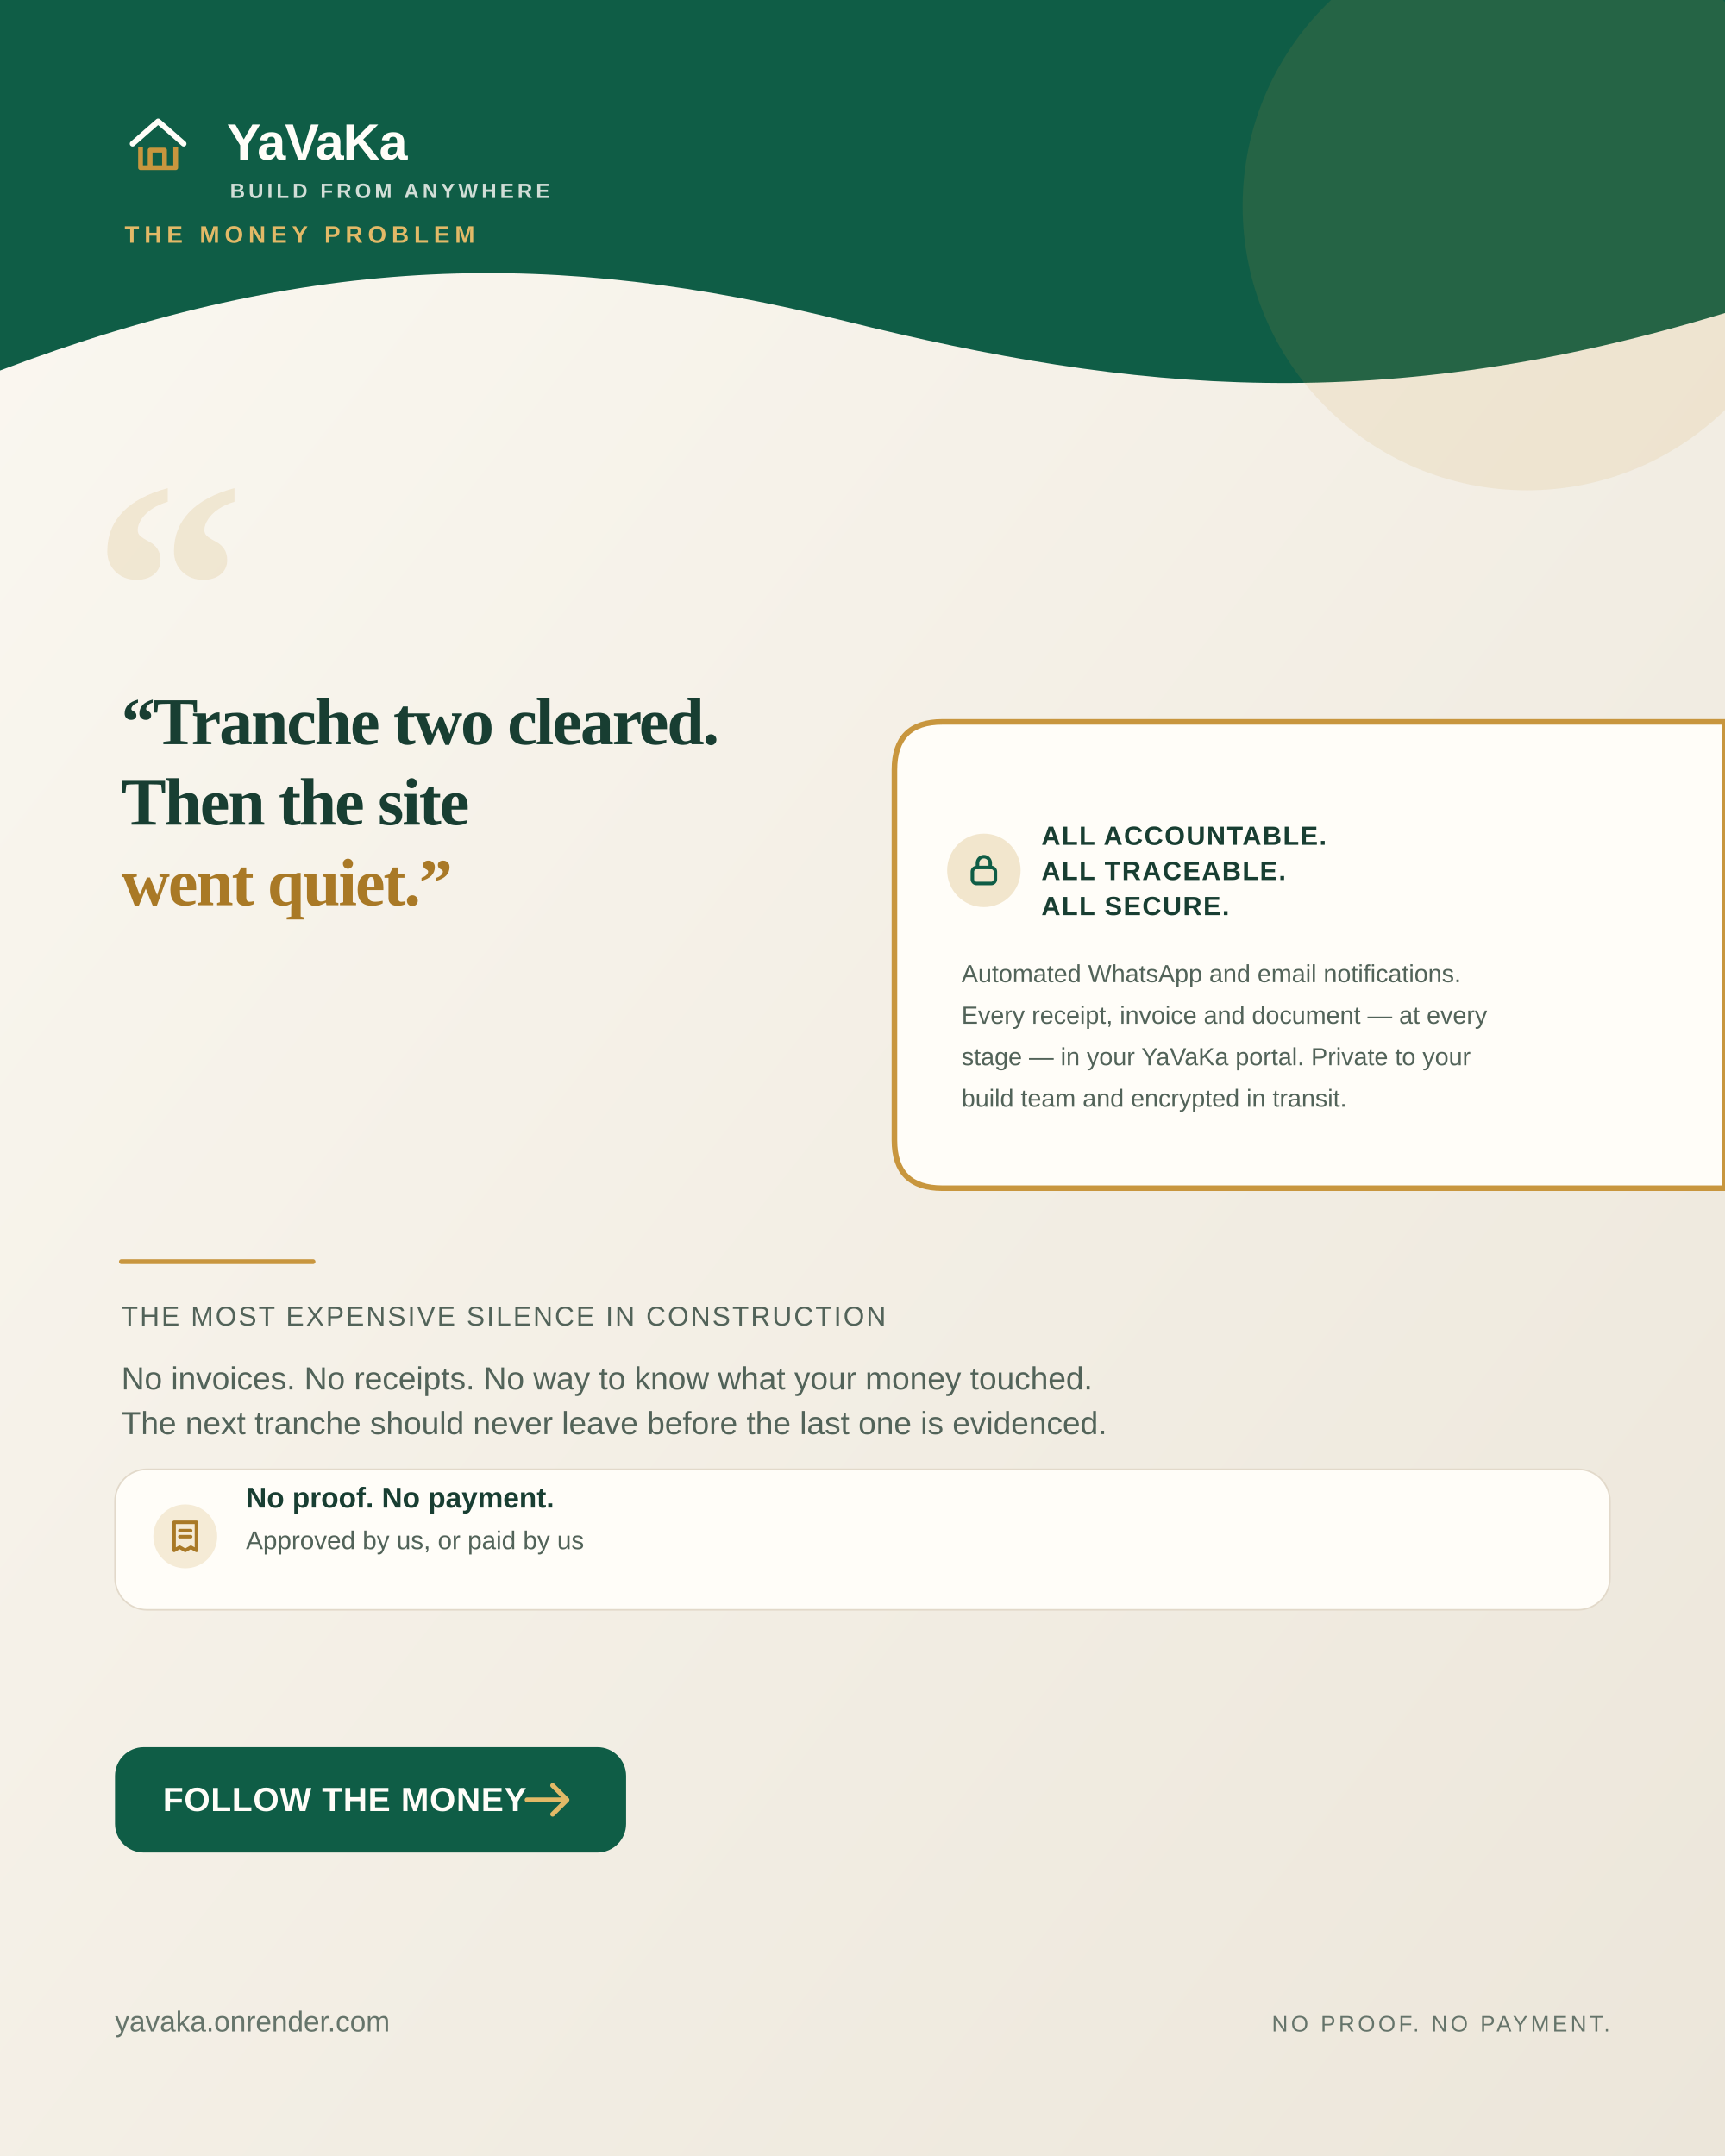
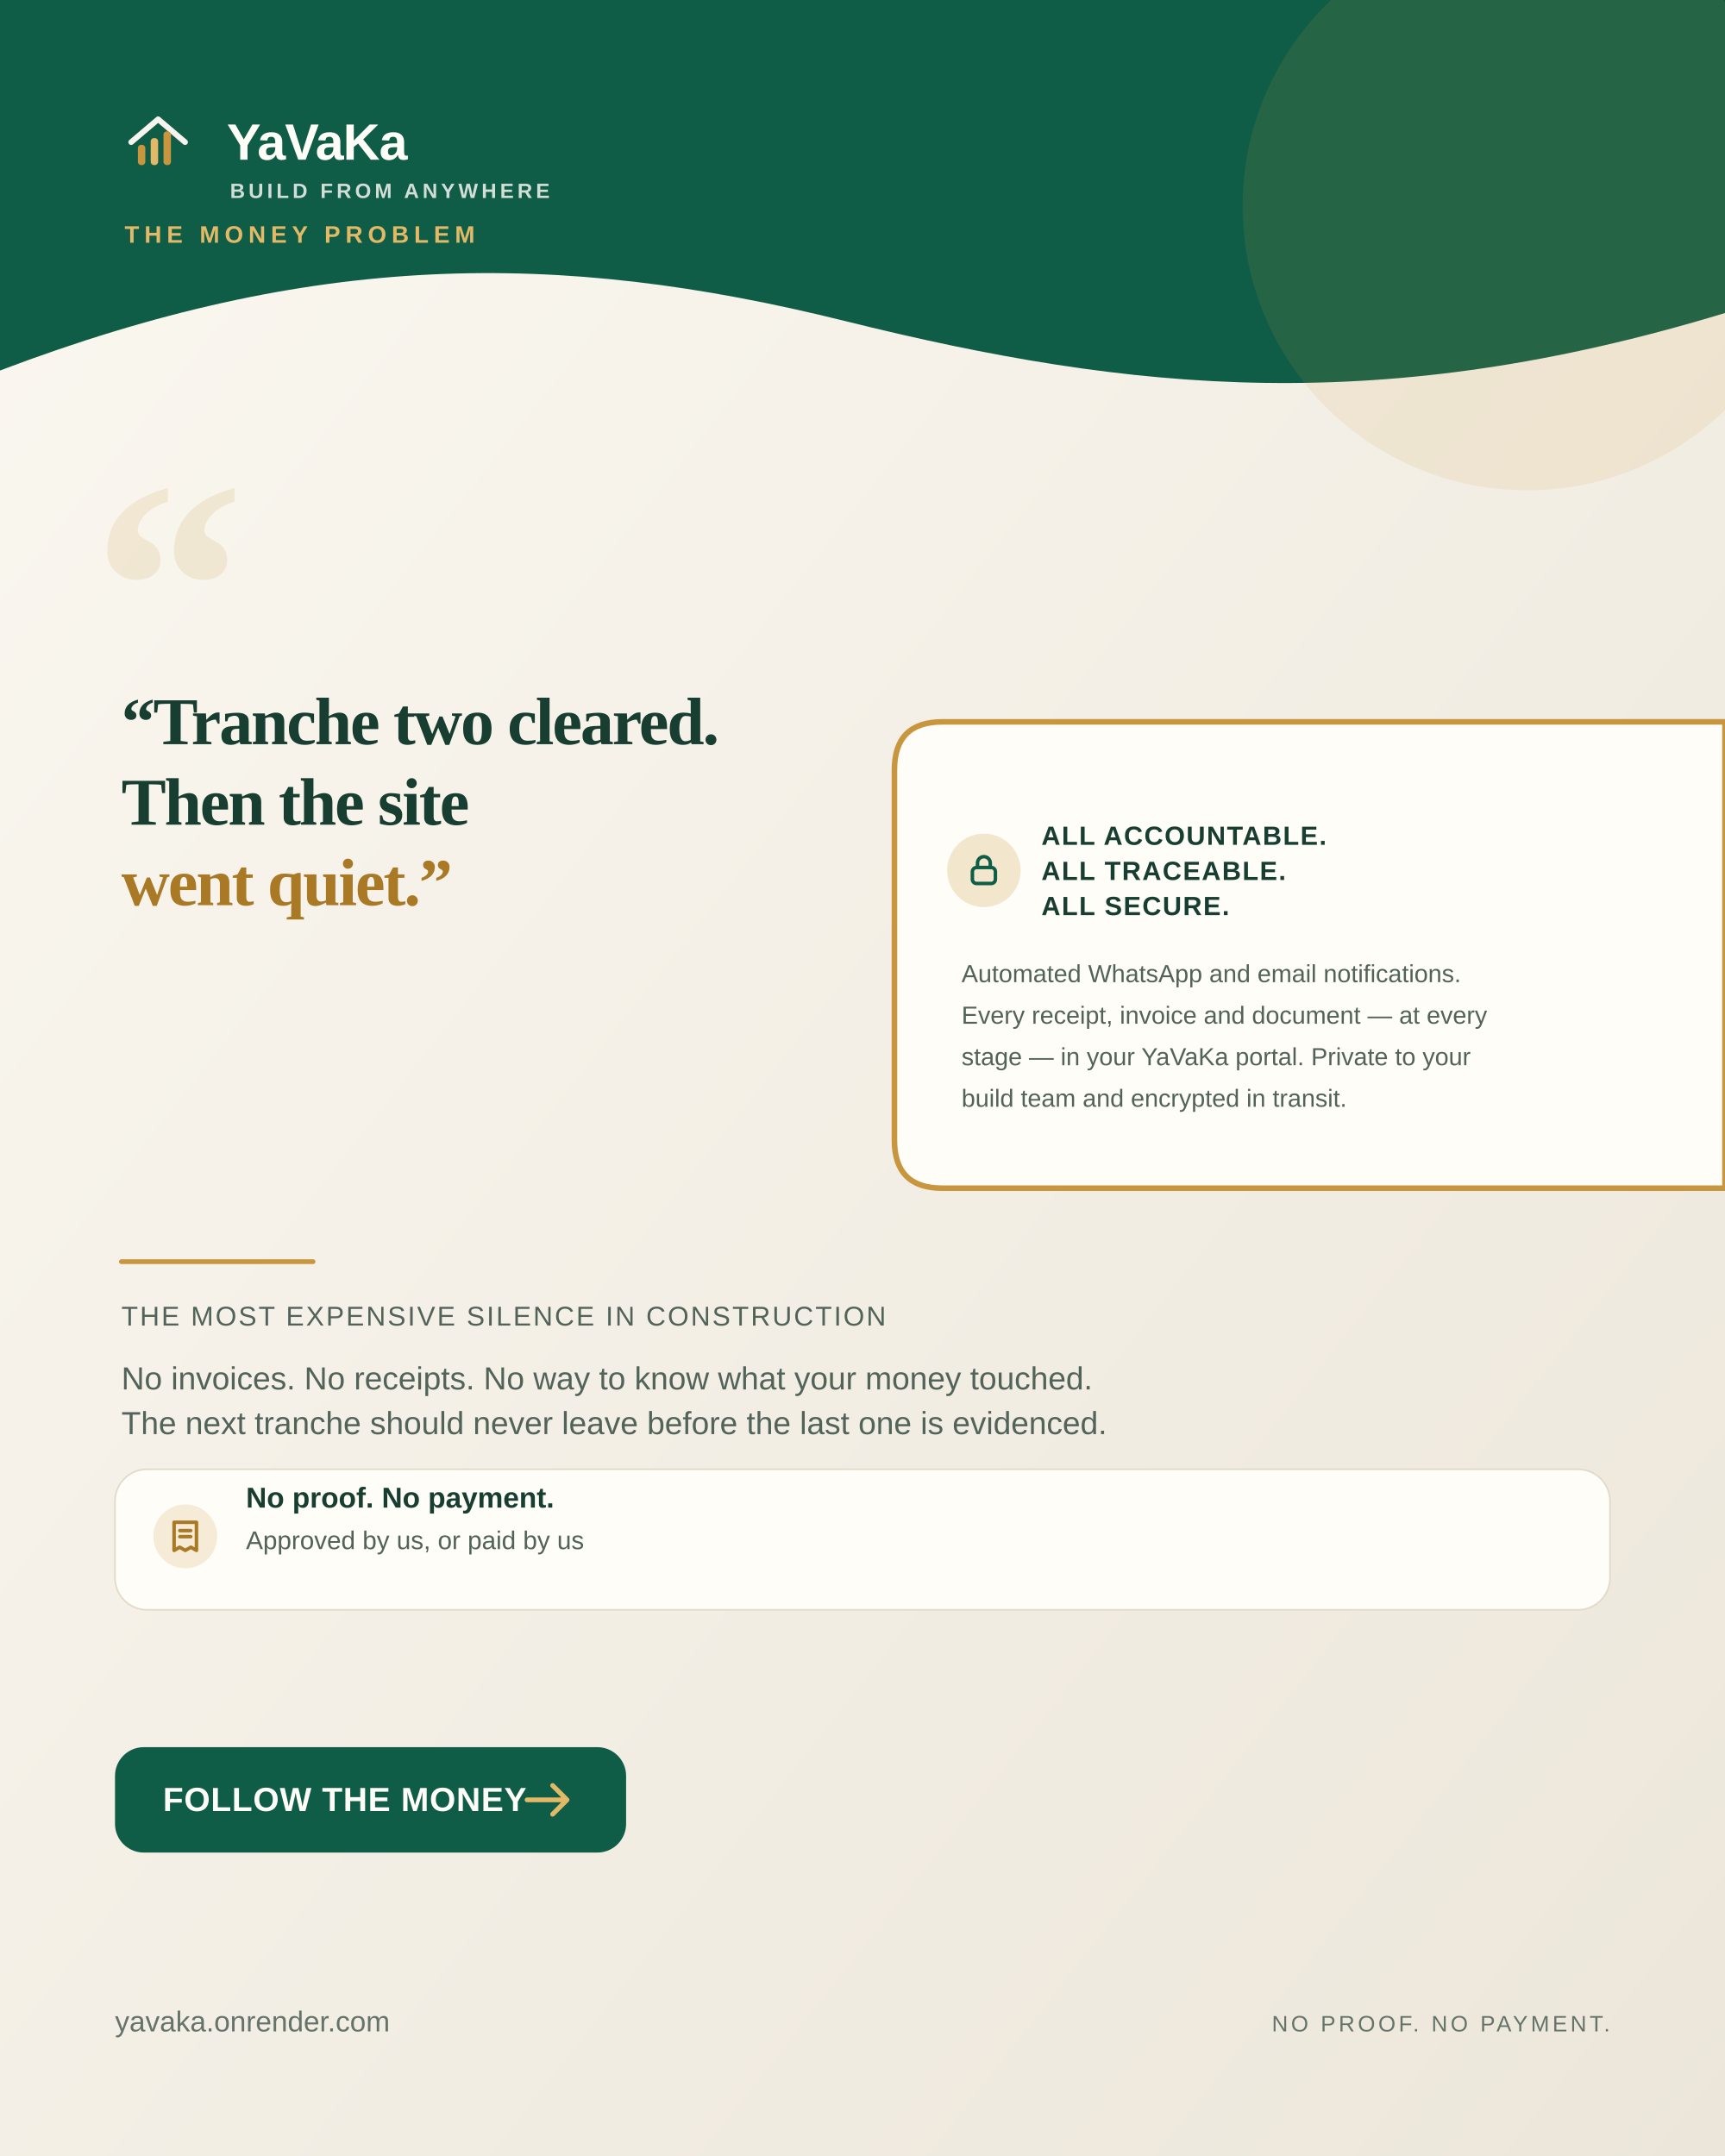
<svg xmlns="http://www.w3.org/2000/svg" width="1080" height="1350" viewBox="0 0 1080 1350" role="img" aria-labelledby="title desc">
  <defs>
    <linearGradient id="sky" x1="0" y1="0" x2="1" y2="1">
      <stop offset="0" stop-color="#114f40" />
      <stop offset="1" stop-color="#07231f" />
    </linearGradient>
    <linearGradient id="paper" x1="0" y1="0" x2="1" y2="1">
      <stop offset="0" stop-color="#fbf8f1" />
      <stop offset="1" stop-color="#ece6da" />
    </linearGradient>
    <filter id="shadow" x="-20%" y="-20%" width="140%" height="150%">
      <feDropShadow dx="0" dy="18" stdDeviation="18" flood-color="#16372d" flood-opacity=".15" />
    </filter>
  </defs>
  <rect x="0" y="0" width="1080" height="1350" fill="url(#paper)" />
  <path d="M0 0h1080v196c-214 65-370 50-551 5S195 158 0 232Z" fill="#0f5d46" />
  <circle cx="956" cy="129" r="178" fill="#c8963e" opacity=".12" />
-   <rect x="72" y="62" width="54" height="54" rx="14" fill="#0f5d46" />
-   <path d="m83 90 16-14 16 14" fill="none" stroke="#fffdf8" stroke-width="3.5" stroke-linecap="round" stroke-linejoin="round" />
-   <path d="M88 92v13h22V92M94 105V94h9v11" fill="none" stroke="#c8963e" stroke-width="3" stroke-linejoin="round" />
+   <rect x="72" y="62" width="54" height="54" rx="12.66" fill="#0F5D46" />
+   <path d="M82.12 89.0 L99.0 74.66 L115.88 89.0" fill="none" stroke="#F7F4EF" stroke-width="3.54" stroke-linecap="round" stroke-linejoin="round" />
+   <rect x="86.34" y="90.69" width="4.64" height="12.66" rx="2.02" fill="#C8963E" />
+   <rect x="94.36" y="86.47" width="4.64" height="16.88" rx="2.02" fill="#E3B968" />
+   <rect x="102.38" y="82.25" width="4.64" height="21.09" rx="2.02" fill="#C8963E" />
  <text x="142" y="100" fill="#fffdf8" font-family="Arial, Helvetica, sans-serif" font-size="32" font-weight="700" letter-spacing="-0.5">YaVaKa</text>
  <text x="144" y="124" fill="#d2ded7" font-family="Arial, Helvetica, sans-serif" font-size="13" font-weight="700" letter-spacing="2.2">BUILD FROM ANYWHERE</text>
  <text x="78" y="152" fill="#e2b967" font-family="Arial, Helvetica, sans-serif" font-size="15" font-weight="700" letter-spacing="3.2">THE MONEY PROBLEM</text>
  <text x="58" y="432" fill="#c8963e" font-family="Georgia, 'Times New Roman', serif" font-size="190" font-weight="700" opacity="0.16">“</text>
  <text x="76" y="466" fill="#183e32" font-family="Georgia, 'Times New Roman', serif" font-size="42" font-weight="700" letter-spacing="-1.092">“Tranche two cleared.</text>
  <text x="76" y="516.4" fill="#183e32" font-family="Georgia, 'Times New Roman', serif" font-size="42" font-weight="700" letter-spacing="-1.092">Then the site</text>
  <text x="76" y="566.8" fill="#a97926" font-family="Georgia, 'Times New Roman', serif" font-size="42" font-weight="700" letter-spacing="-1.092">went quiet.”</text>
  <path d="M1080 452 H590 Q560 452 560 482 V714 Q560 744 590 744 H1080 Z" fill="#fffdf8" stroke="#c8963e" stroke-width="3.5" />
  <circle cx="616" cy="545.0" r="23" fill="#f2e6cd" />
  <g transform="translate(604 533.0)" fill="none" stroke="#0f5d46" stroke-width="2.2" stroke-linecap="round" stroke-linejoin="round">
    <rect x="4.8" y="10.2" width="14.4" height="10" rx="2.6" />
    <path d="M8 10.2V7.4a4 4 0 0 1 8 0v2.8" />
  </g>
  <text x="652" y="529.0" fill="#183e32" font-family="Arial, Helvetica, sans-serif" font-size="16.5" font-weight="700" letter-spacing="0.8">ALL ACCOUNTABLE.</text>
  <text x="652" y="551.0" fill="#183e32" font-family="Arial, Helvetica, sans-serif" font-size="16.5" font-weight="700" letter-spacing="0.8">ALL TRACEABLE.</text>
  <text x="652" y="573.0" fill="#183e32" font-family="Arial, Helvetica, sans-serif" font-size="16.5" font-weight="700" letter-spacing="0.8">ALL SECURE.</text>
  <text x="602" y="615.0" fill="#526359" font-family="Arial, Helvetica, sans-serif" font-size="15.5" font-weight="400">Automated WhatsApp and email notifications.</text>
  <text x="602" y="641.0" fill="#526359" font-family="Arial, Helvetica, sans-serif" font-size="15.5" font-weight="400">Every receipt, invoice and document — at every</text>
  <text x="602" y="667.0" fill="#526359" font-family="Arial, Helvetica, sans-serif" font-size="15.5" font-weight="400">stage — in your YaVaKa portal. Private to your</text>
  <text x="602" y="693.0" fill="#526359" font-family="Arial, Helvetica, sans-serif" font-size="15.5" font-weight="400">build team and encrypted in transit.</text>
  <path d="M76 790h120" stroke="#c8963e" stroke-width="3" stroke-linecap="round" />
  <text x="76" y="830" fill="#526359" font-family="Arial, Helvetica, sans-serif" font-size="17" font-weight="400" letter-spacing="1.2">THE MOST EXPENSIVE SILENCE IN CONSTRUCTION</text>
  <text x="76" y="870" fill="#526359" font-family="Arial, Helvetica, sans-serif" font-size="20" font-weight="400">No invoices. No receipts. No way to know what your money touched.</text>
  <text x="76" y="898" fill="#526359" font-family="Arial, Helvetica, sans-serif" font-size="20" font-weight="400">The next tranche should never leave before the last one is evidenced.</text>
  <rect x="72" y="920" width="936" height="88" rx="20" fill="#fffdf8" stroke="#e2d9ca" stroke-width="1" />
  <circle cx="116" cy="962" r="20" fill="#f5ebd6" />
  <g transform="translate(104 950)" fill="none" stroke="#a97926" stroke-width="2.2" stroke-linecap="round" stroke-linejoin="round">
    <path d="M5 3.2h14v17.6l-3.5-2-3.5 2-3.5-2L5 20.8Z" />
    <path d="M8.6 8.4h6.8M8.6 12.2h6.8" />
  </g>
  <text x="154" y="944" fill="#183e32" font-family="Arial, Helvetica, sans-serif" font-size="18" font-weight="700">No proof. No payment.</text>
  <text x="154" y="970" fill="#526359" font-family="Arial, Helvetica, sans-serif" font-size="16" font-weight="400">Approved by us, or paid by us</text>
  <rect x="72" y="1094" width="320" height="66" rx="18" fill="#0f5d46" />
  <text x="102" y="1134.0" fill="#fffdf8" font-family="Arial, Helvetica, sans-serif" font-size="21" font-weight="700" letter-spacing="0.4">FOLLOW THE MONEY</text>
  <path d="M330 1127.0h25m-9-9 9 9-9 9" fill="none" stroke="#e2b967" stroke-width="3" stroke-linecap="round" stroke-linejoin="round" />
  <text x="72" y="1272" fill="#65746a" font-family="Arial, Helvetica, sans-serif" font-size="18" font-weight="400">yavaka.onrender.com</text>
  <text x="1008" y="1272" fill="#65746a" font-family="Arial, Helvetica, sans-serif" font-size="14" font-weight="400" letter-spacing="1.9" text-anchor="end">NO PROOF. NO PAYMENT.</text>
</svg>
